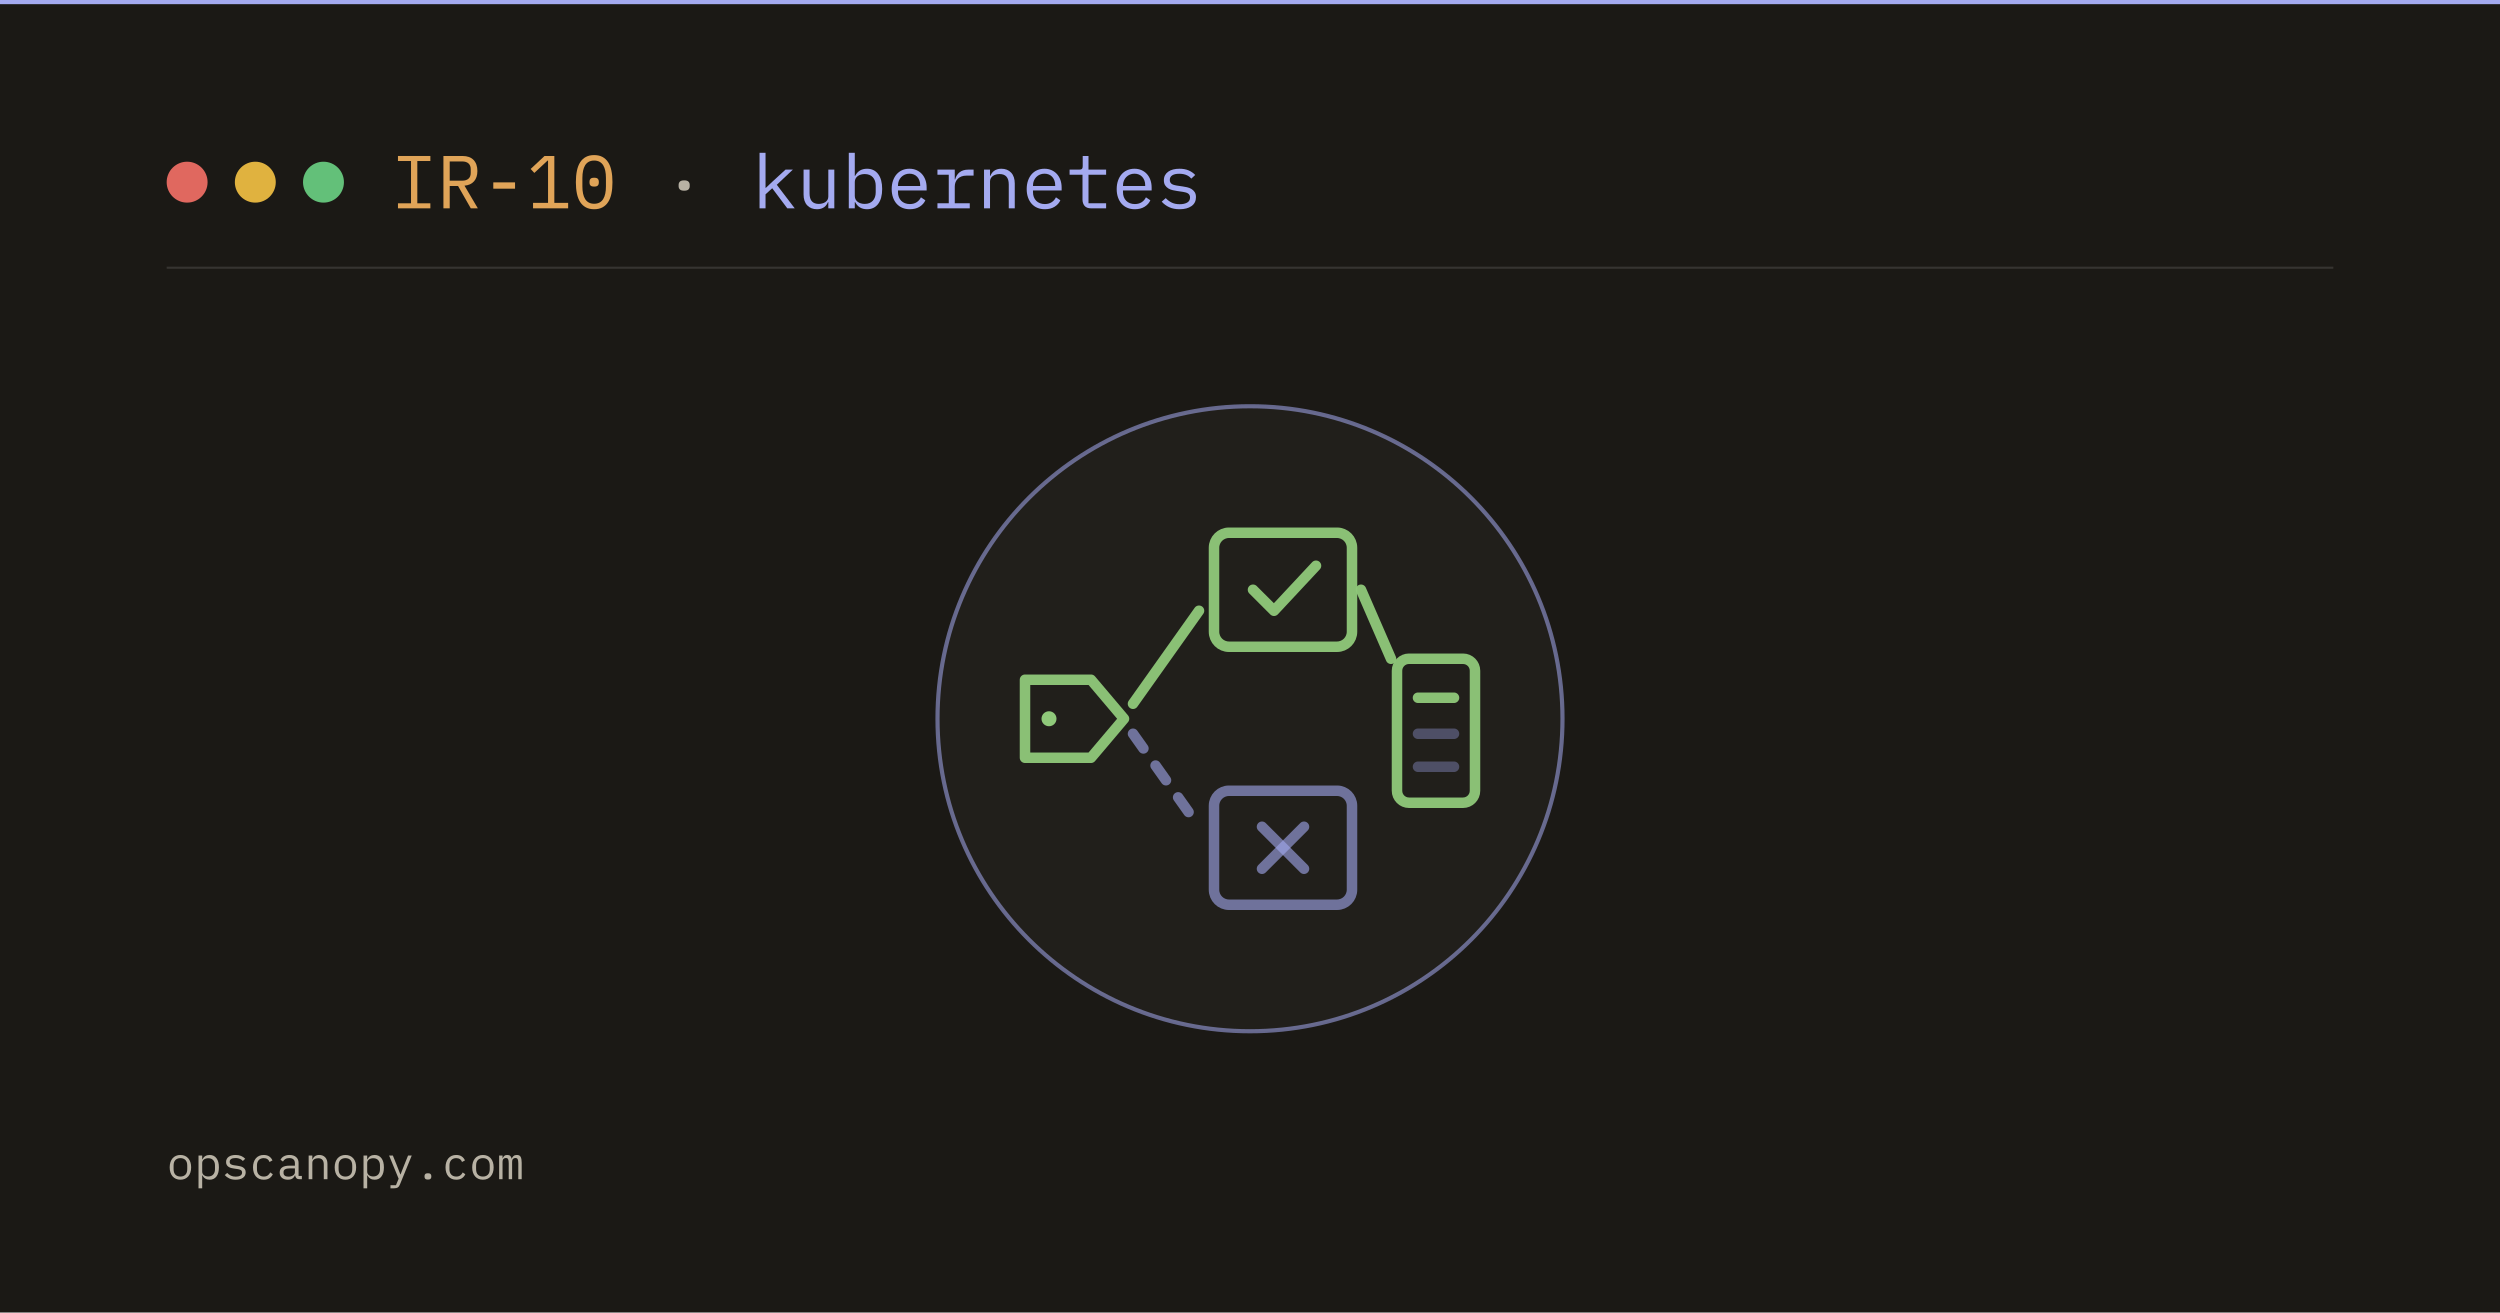
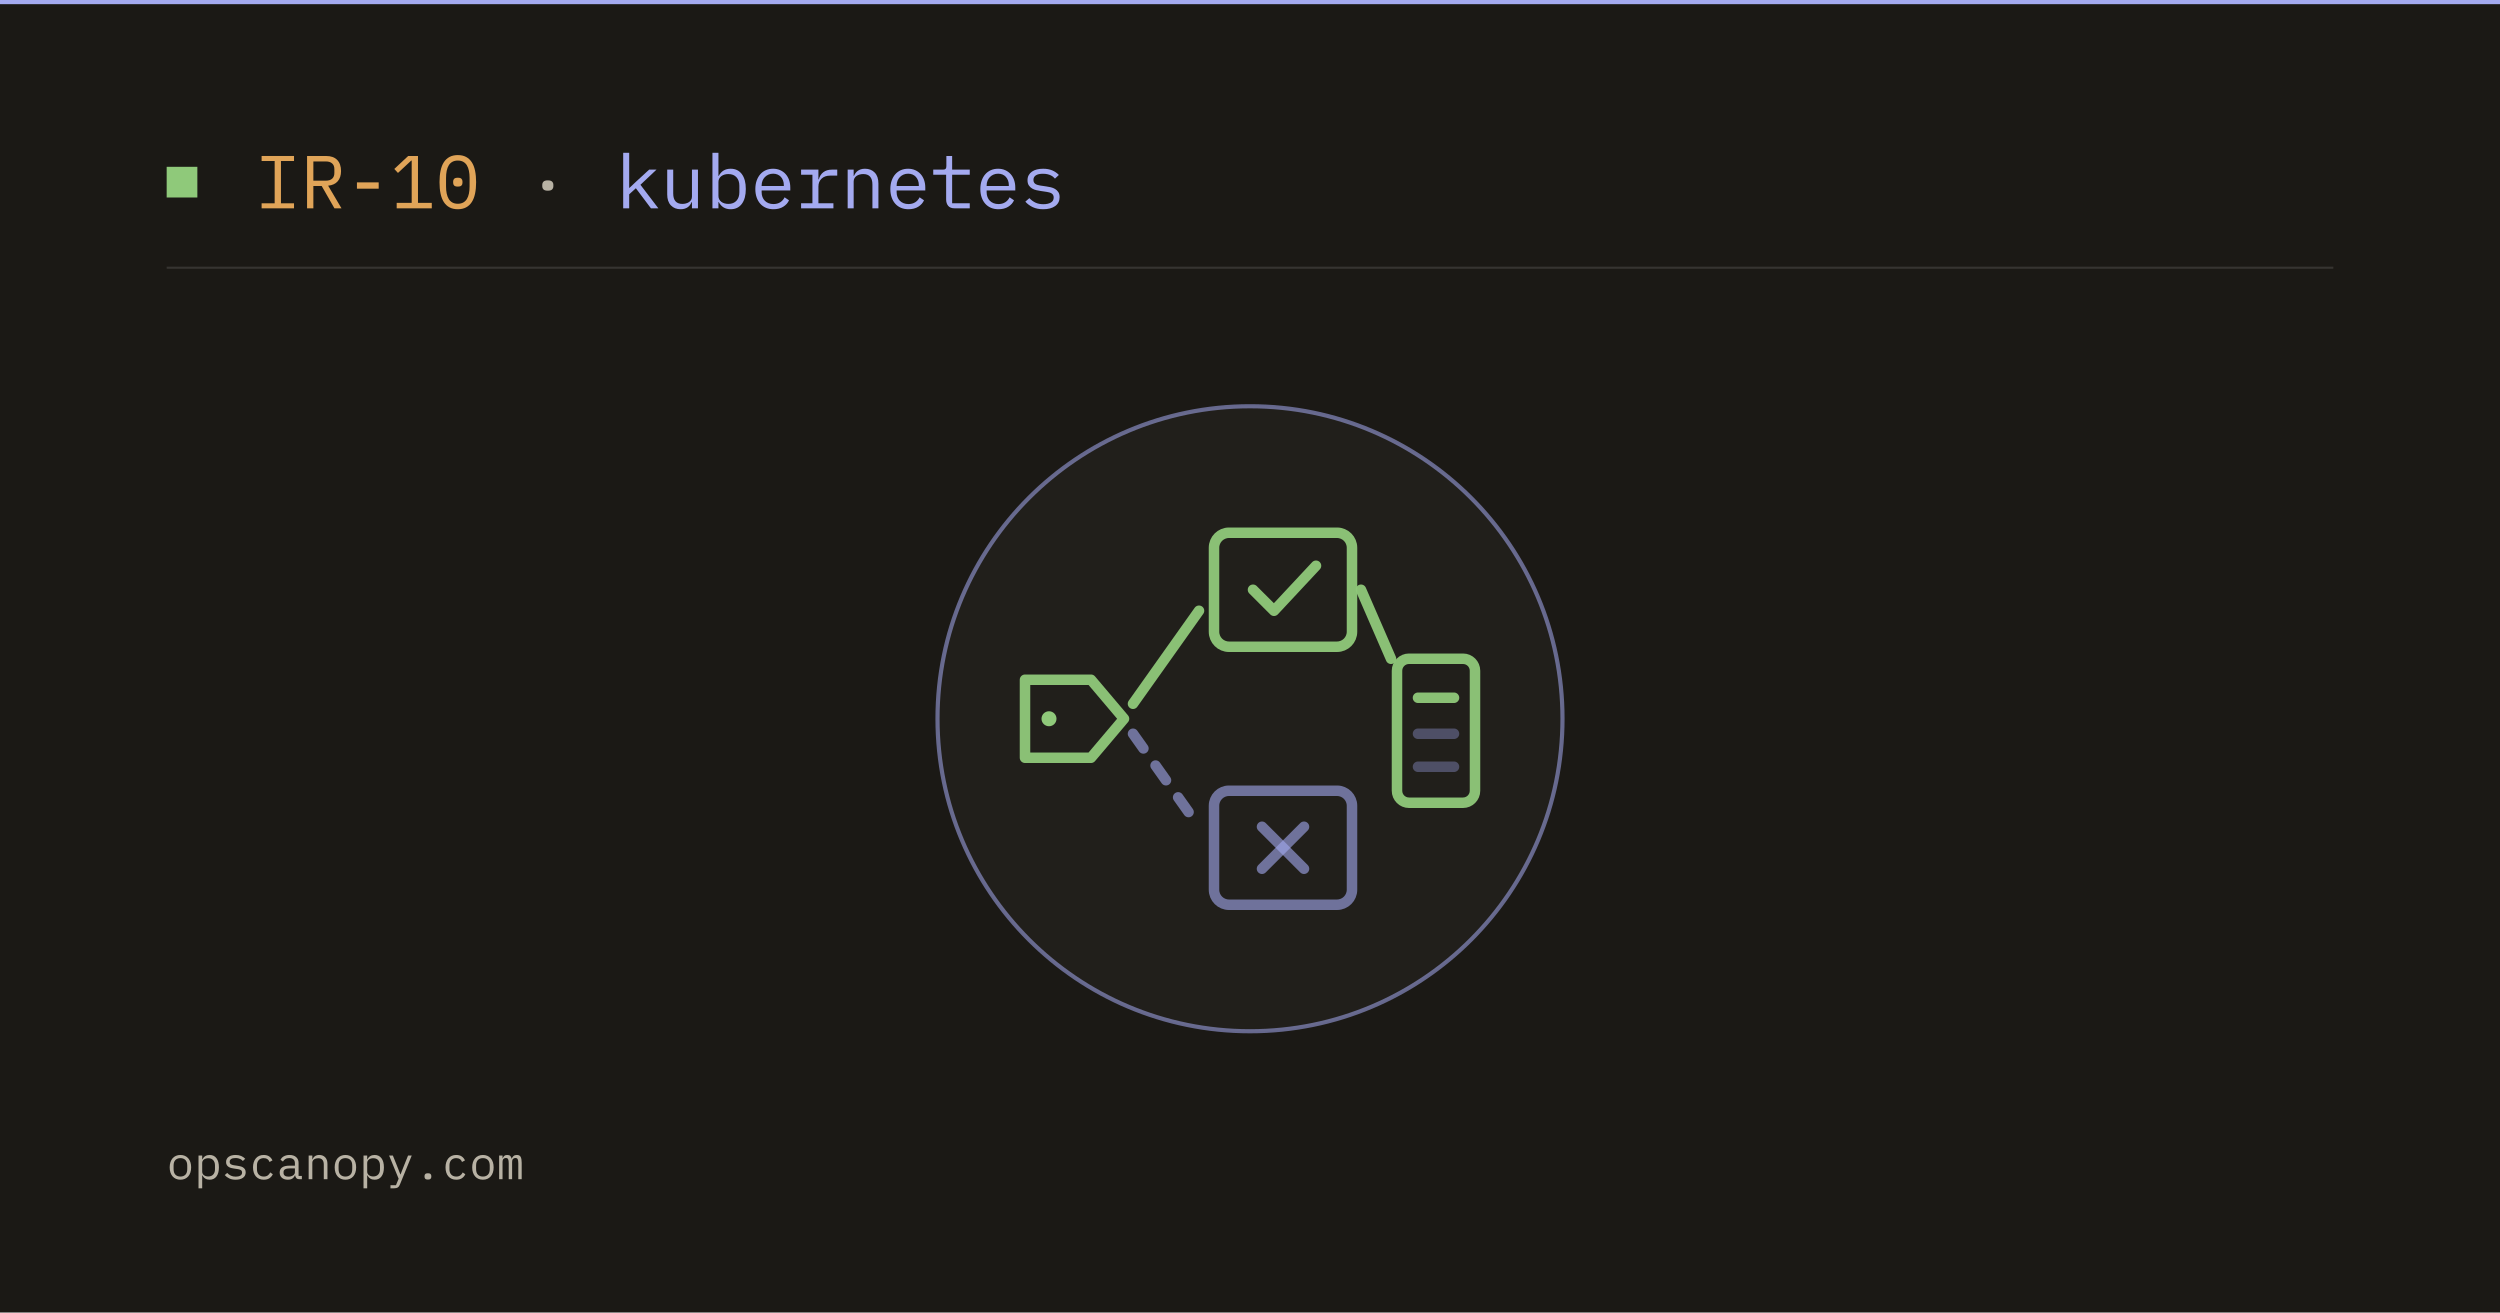
<svg xmlns="http://www.w3.org/2000/svg" viewBox="0 0 1200 630" role="img" aria-label="Kubernetes Service has no endpoints — a Service selector compared against pod labels, where only the matching pod reaches the EndpointSlice">
  <defs>
    <path id="g0" d="M516 0L84 0L84-67L258-67L258-631L84-631L84-698L516-698L516-631L342-631L342-67L516-67L516 0Z" />
    <path id="g1" d="M174-298L174 0L90 0L90-698L344-698Q441-698 492-645Q543-592 543-497L543-497Q543-412 499-361Q455-310 371-302L371-302L549 0L455 0L285-298L174-298ZM174-369L342-369Q395-369 424.5-395.5Q454-422 454-471L454-471L454-523Q454-572 424.5-598.5Q395-625 342-625L342-625L174-625L174-369Z" />
    <path id="g2" d="M445-262L155-262L155-346L445-346L445-262Z" />
    <path id="g3" d="M553 0L85 0L85-73L285-73L285-636L278-636L102-472L53-525L238-698L369-698L369-73L553-73L553 0Z" />
    <path id="g4" d="M300 12L300 12Q236 12 190-12.5Q144-37 114-83Q84-129 70-196Q56-263 56-349L56-349Q56-434 70-501.5Q84-569 114-615Q144-661 190-685.5Q236-710 300-710L300-710Q364-710 410-685.5Q456-661 486-615Q516-569 530-501.5Q544-434 544-349L544-349Q544-263 530-196Q516-129 486-83Q456-37 410-12.5Q364 12 300 12ZM300-61L300-61Q342-61 372-77.5Q402-94 420.5-124Q439-154 448-196.5Q457-239 457-292L457-292L457-406Q457-458 448-501Q439-544 420.5-574Q402-604 372-620.5Q342-637 300-637L300-637Q258-637 228-620.5Q198-604 179.5-574Q161-544 152-501Q143-458 143-406L143-406L143-292Q143-239 152-196.5Q161-154 179.5-124Q198-94 228-77.5Q258-61 300-61ZM300-290L300-290Q265-290 251.5-304Q238-318 238-338L238-338L238-360Q238-380 251.5-394Q265-408 300-408L300-408Q335-408 348.5-394Q362-380 362-360L362-360L362-338Q362-318 348.5-304Q335-290 300-290Z" />
    <path id="g5" d="M300-235L300-235Q259-235 242.5-252Q226-269 226-295L226-295L226-313Q226-339 242.5-356Q259-373 300-373L300-373Q341-373 357.5-356Q374-339 374-313L374-313L374-295Q374-269 357.5-252Q341-235 300-235Z" />
    <path id="g6" d="M105 0L105-740L185-740L185-273L189-273L279-358L451-516L549-516L335-314L574 0L475 0L274-268L185-187L185 0L105 0Z" />
    <path id="g7" d="M422 0L422-84L418-84Q410-65 398-47.5Q386-30 368.5-17Q351-4 327 4Q303 12 271 12L271 12Q190 12 141-39.5Q92-91 92-185L92-185L92-516L172-516L172-199Q172-128 203-93.5Q234-59 294-59L294-59Q318-59 341-65Q364-71 382-83Q400-95 411-113.5Q422-132 422-158L422-158L422-516L502-516L502 0L422 0Z" />
    <path id="g8" d="M95 0L95-740L175-740L175-432L179-432Q229-528 338-528L338-528Q433-528 486.5-457Q540-386 540-258L540-258Q540-130 486.5-59Q433 12 338 12L338 12Q229 12 179-84L179-84L175-84L175 0L95 0ZM307-59L307-59Q377-59 415.5-101.5Q454-144 454-214L454-214L454-302Q454-372 415.5-414.5Q377-457 307-457L307-457Q280-457 256-450Q232-443 214-429.5Q196-416 185.5-396.5Q175-377 175-351L175-351L175-165Q175-139 185.5-119.5Q196-100 214-86.5Q232-73 256-66Q280-59 307-59Z" />
    <path id="g9" d="M309 12L309 12Q253 12 208.5-7Q164-26 132.5-61.5Q101-97 84-146.5Q67-196 67-257L67-257Q67-319 84.5-369Q102-419 133-454.5Q164-490 207.5-509Q251-528 304-528L304-528Q356-528 398.5-509Q441-490 471-456.5Q501-423 517-377Q533-331 533-276L533-276L533-238L151-238L151-214Q151-180 162-151Q173-122 193.5-101Q214-80 243.5-68.5Q273-57 309-57L309-57Q361-57 399-81Q437-105 457-147L457-147L516-107Q493-55 439.5-21.5Q386 12 309 12ZM304-462L304-462Q271-462 243-450Q215-438 194.5-417Q174-396 162.5-367.5Q151-339 151-305L151-305L151-298L447-298L447-309Q447-343 436.5-371Q426-399 407.5-419.5Q389-440 362.5-451Q336-462 304-462Z" />
    <path id="g10" d="M77 0L77-68L228-68L228-448L77-448L77-516L308-516L308-386L313-386Q329-447 373.5-481.5Q418-516 487-516L487-516L559-516L559-436L462-436Q393-436 350.5-396Q308-356 308-291L308-291L308-68L508-68L508 0L77 0Z" />
    <path id="g11" d="M178 0L98 0L98-516L178-516L178-432L182-432Q190-451 202-468.5Q214-486 231.5-499Q249-512 273-520Q297-528 329-528L329-528Q410-528 459-476.5Q508-425 508-331L508-331L508 0L428 0L428-317Q428-388 397-422.5Q366-457 306-457L306-457Q282-457 259-451Q236-445 218-433Q200-421 189-402Q178-383 178-358L178-358L178 0Z" />
    <path id="g12" d="M526 0L325 0Q266 0 238.5-33Q211-66 211-118L211-118L211-448L39-448L39-516L167-516Q193-516 203.5-526.5Q214-537 214-563L214-563L214-698L291-698L291-516L526-516L526-448L291-448L291-68L526-68L526 0Z" />
    <path id="g13" d="M306 12L306 12Q225 12 166.5-15.5Q108-43 67-89L67-89L121-136Q158-97 202-76Q246-55 308-55L308-55Q368-55 406.5-76.5Q445-98 445-144L445-144Q445-164 437.5-177.5Q430-191 417-199Q404-207 388-211.5Q372-216 354-219L354-219L273-231Q246-235 214.5-242Q183-249 157-264.5Q131-280 113.5-306Q96-332 96-374L96-374Q96-413 111.5-441.5Q127-470 155-489.5Q183-509 221-518.5Q259-528 304-528L304-528Q374-528 425.5-506Q477-484 514-445L514-445L462-396Q453-407 439.5-418.5Q426-430 406.5-439.5Q387-449 361-455Q335-461 301-461L301-461Q240-461 207.5-440Q175-419 175-379L175-379Q175-359 182.5-345.5Q190-332 203-324Q216-316 232.5-311.5Q249-307 266-304L266-304L347-292Q375-288 406-281Q437-274 463-258.5Q489-243 506.5-217Q524-191 524-149L524-149Q524-72 464.5-30Q405 12 306 12Z" />
    <path id="g14" d="M300 12L300 12Q246 12 202.5-7Q159-26 128.5-61.5Q98-97 82-146.5Q66-196 66-258L66-258Q66-319 82-369Q98-419 128.5-454.5Q159-490 202.5-509Q246-528 300-528L300-528Q354-528 397.5-509Q441-490 471.5-454.5Q502-419 518-369Q534-319 534-258L534-258Q534-196 518-146.5Q502-97 471.5-61.5Q441-26 397.5-7Q354 12 300 12ZM300-57L300-57Q367-57 408-97Q449-137 449-221L449-221L449-295Q449-379 408-419Q367-459 300-459L300-459Q233-459 192-419Q151-379 151-295L151-295L151-221Q151-137 192-97Q233-57 300-57Z" />
    <path id="g15" d="M95 200L95-516L175-516L175-432L179-432Q229-528 338-528L338-528Q433-528 486.5-457Q540-386 540-258L540-258Q540-130 486.5-59Q433 12 338 12L338 12Q229 12 179-84L179-84L175-84L175 200L95 200ZM307-59L307-59Q377-59 415.5-101.5Q454-144 454-214L454-214L454-302Q454-372 415.5-414.5Q377-457 307-457L307-457Q280-457 256-450Q232-443 214-429.5Q196-416 185.5-396.5Q175-377 175-351L175-351L175-165Q175-139 185.5-119.5Q196-100 214-86.5Q232-73 256-66Q280-59 307-59Z" />
    <path id="g16" d="M318 12L318 12Q262 12 218.5-7.5Q175-27 145-62Q115-97 99.5-147Q84-197 84-258L84-258Q84-319 100-369Q116-419 146-454.5Q176-490 219-509Q262-528 317-528L317-528Q392-528 439-495Q486-462 508-409L508-409L444-375Q430-415 397.5-437Q365-459 317-459L317-459Q282-459 254.5-447.5Q227-436 208-415Q189-394 179.5-365Q170-336 170-302L170-302L170-214Q170-180 179.5-151Q189-122 208-101Q227-80 255-68.5Q283-57 319-57L319-57Q371-57 405-81Q439-105 459-147L459-147L516-108Q493-56 444.5-22Q396 12 318 12Z" />
    <path id="g17" d="M550 0L495 0Q448 0 428-24Q408-48 403-84L403-84L398-84Q381-39 343.5-13.5Q306 12 243 12L243 12Q162 12 114-30Q66-72 66-145L66-145Q66-217 118.5-256Q171-295 288-295L288-295L398-295L398-346Q398-403 366-431.5Q334-460 275-460L275-460Q223-460 190-439.5Q157-419 137-384L137-384L83-424Q93-444 110-463Q127-482 152-496.5Q177-511 209-519.5Q241-528 280-528L280-528Q371-528 424.5-482Q478-436 478-354L478-354L478-70L550-70L550 0ZM257-55L257-55Q288-55 313.5-62.5Q339-70 358-82.5Q377-95 387.5-112.5Q398-130 398-150L398-150L398-235L288-235Q216-235 183-215Q150-195 150-157L150-157L150-136Q150-96 178.5-75.5Q207-55 257-55Z" />
    <path id="g18" d="M380-300L467-516L547-516L291 113Q282 135 271 151.5Q260 168 245 178.5Q230 189 209 194.5Q188 200 159 200L159 200L83 200L83 132L203 132L261-10L53-516L135-516L222-300L299-104L303-104L380-300Z" />
    <path id="g19" d="M300 9L300 9Q259 9 242.5-8Q226-25 226-51L226-51L226-69Q226-95 242.5-112Q259-129 300-129L300-129Q341-129 357.5-112Q374-95 374-69L374-69L374-51Q374-25 357.5-8Q341 9 300 9Z" />
    <path id="g20" d="M128 0L54 0L54-516L128-516L128-456L132-456Q144-486 166-507Q188-528 231-528L231-528Q276-528 298-505.5Q320-483 325-447L325-447L328-447Q342-482 368-505Q394-528 440-528L440-528Q503-528 524.5-484Q546-440 546-358L546-358L546 0L472 0L472-345Q472-411 458.5-436.5Q445-462 409-462L409-462Q377-462 357-441.5Q337-421 337-379L337-379L337 0L263 0L263-345Q263-411 249.5-436.5Q236-462 201-462L201-462Q169-462 148.5-441.5Q128-421 128-379L128-379L128 0Z" />
  </defs>
  <rect width="1200" height="630" fill="#1b1915" />
  <rect width="1200" height="2" fill="#a4aaf0" />
  <g data-role="caption">
-     <circle cx="89.82" cy="87.44" r="9.82" fill="#e0685f" />
-     <circle cx="122.55" cy="87.44" r="9.82" fill="#e0b23f" />
-     <circle cx="155.27" cy="87.44" r="9.82" fill="#63c079" />
-     <g transform="translate(188 100) scale(0.036)" fill="#e0a458">
+     <rect x="80" y="80.07" width="14.73" height="14.73" fill="#8fc97a" />
+     <g transform="translate(122.55 100) scale(0.036)" fill="#e0a458">
      <use href="#g0" />
      <use href="#g1" x="600" />
      <use href="#g2" x="1200" />
      <use href="#g3" x="1800" />
      <use href="#g4" x="2400" />
    </g>
-     <g transform="translate(296 100) scale(0.036)" fill="#b8b2a4">
+     <g transform="translate(230.55 100) scale(0.036)" fill="#b8b2a4">
      <use href="#g5" x="600" />
    </g>
-     <g transform="translate(360.8 100) scale(0.036)" fill="#a4aaf0">
+     <g transform="translate(295.35 100) scale(0.036)" fill="#a4aaf0">
      <use href="#g6" />
      <use href="#g7" x="600" />
      <use href="#g8" x="1200" />
      <use href="#g9" x="1800" />
      <use href="#g10" x="2400" />
      <use href="#g11" x="3000" />
      <use href="#g9" x="3600" />
      <use href="#g12" x="4200" />
      <use href="#g9" x="4800" />
      <use href="#g13" x="5400" />
    </g>
    <rect x="80" y="128" width="1040" height="1" fill="#ffffff" fill-opacity="0.12" />
  </g>
  <circle cx="600" cy="345" r="150" fill="#ffffff" fill-opacity="0.03" stroke="#a4aaf0" stroke-opacity="0.55" stroke-width="2" />
  <g transform="translate(600,345) scale(0.72)" stroke="#8fc97a" stroke-opacity="0.95" stroke-width="7" fill="none" stroke-linecap="round" stroke-linejoin="round">
    <path d="M-150 -26 H-106 L-84 0 L-106 26 H-150 Z" />
    <circle cx="-134" cy="0" r="5" fill="#8fc97a" stroke="none" />
    <line x1="-78" y1="-10" x2="-34" y2="-72" />
    <line x1="-78" y1="10" x2="-34" y2="72" stroke-dasharray="12 14" stroke-opacity="0.6" stroke="#a4aaf0" />
    <rect x="-24" y="-124" width="92" height="76" rx="10" />
    <path d="M2 -86 L16 -72 L44 -102" />
    <rect x="-24" y="48" width="92" height="76" rx="10" stroke-opacity="0.6" stroke="#a4aaf0" />
    <line x1="8" y1="72" x2="36" y2="100" stroke-opacity="0.6" stroke="#a4aaf0" />
    <line x1="36" y1="72" x2="8" y2="100" stroke-opacity="0.6" stroke="#a4aaf0" />
    <line x1="74" y1="-86" x2="94" y2="-40" />
    <rect x="98" y="-40" width="52" height="96" rx="8" />
    <line x1="112" y1="-14" x2="136" y2="-14" />
    <line x1="112" y1="10" x2="136" y2="10" stroke-opacity="0.35" stroke="#a4aaf0" />
    <line x1="112" y1="32" x2="136" y2="32" stroke-opacity="0.35" stroke="#a4aaf0" />
  </g>
  <g transform="translate(80 566) scale(0.022)" fill="#b8b2a4">
    <use href="#g14" />
    <use href="#g15" x="600" />
    <use href="#g13" x="1200" />
    <use href="#g16" x="1800" />
    <use href="#g17" x="2400" />
    <use href="#g11" x="3000" />
    <use href="#g14" x="3600" />
    <use href="#g15" x="4200" />
    <use href="#g18" x="4800" />
    <use href="#g19" x="5400" />
    <use href="#g16" x="6000" />
    <use href="#g14" x="6600" />
    <use href="#g20" x="7200" />
  </g>
</svg>
